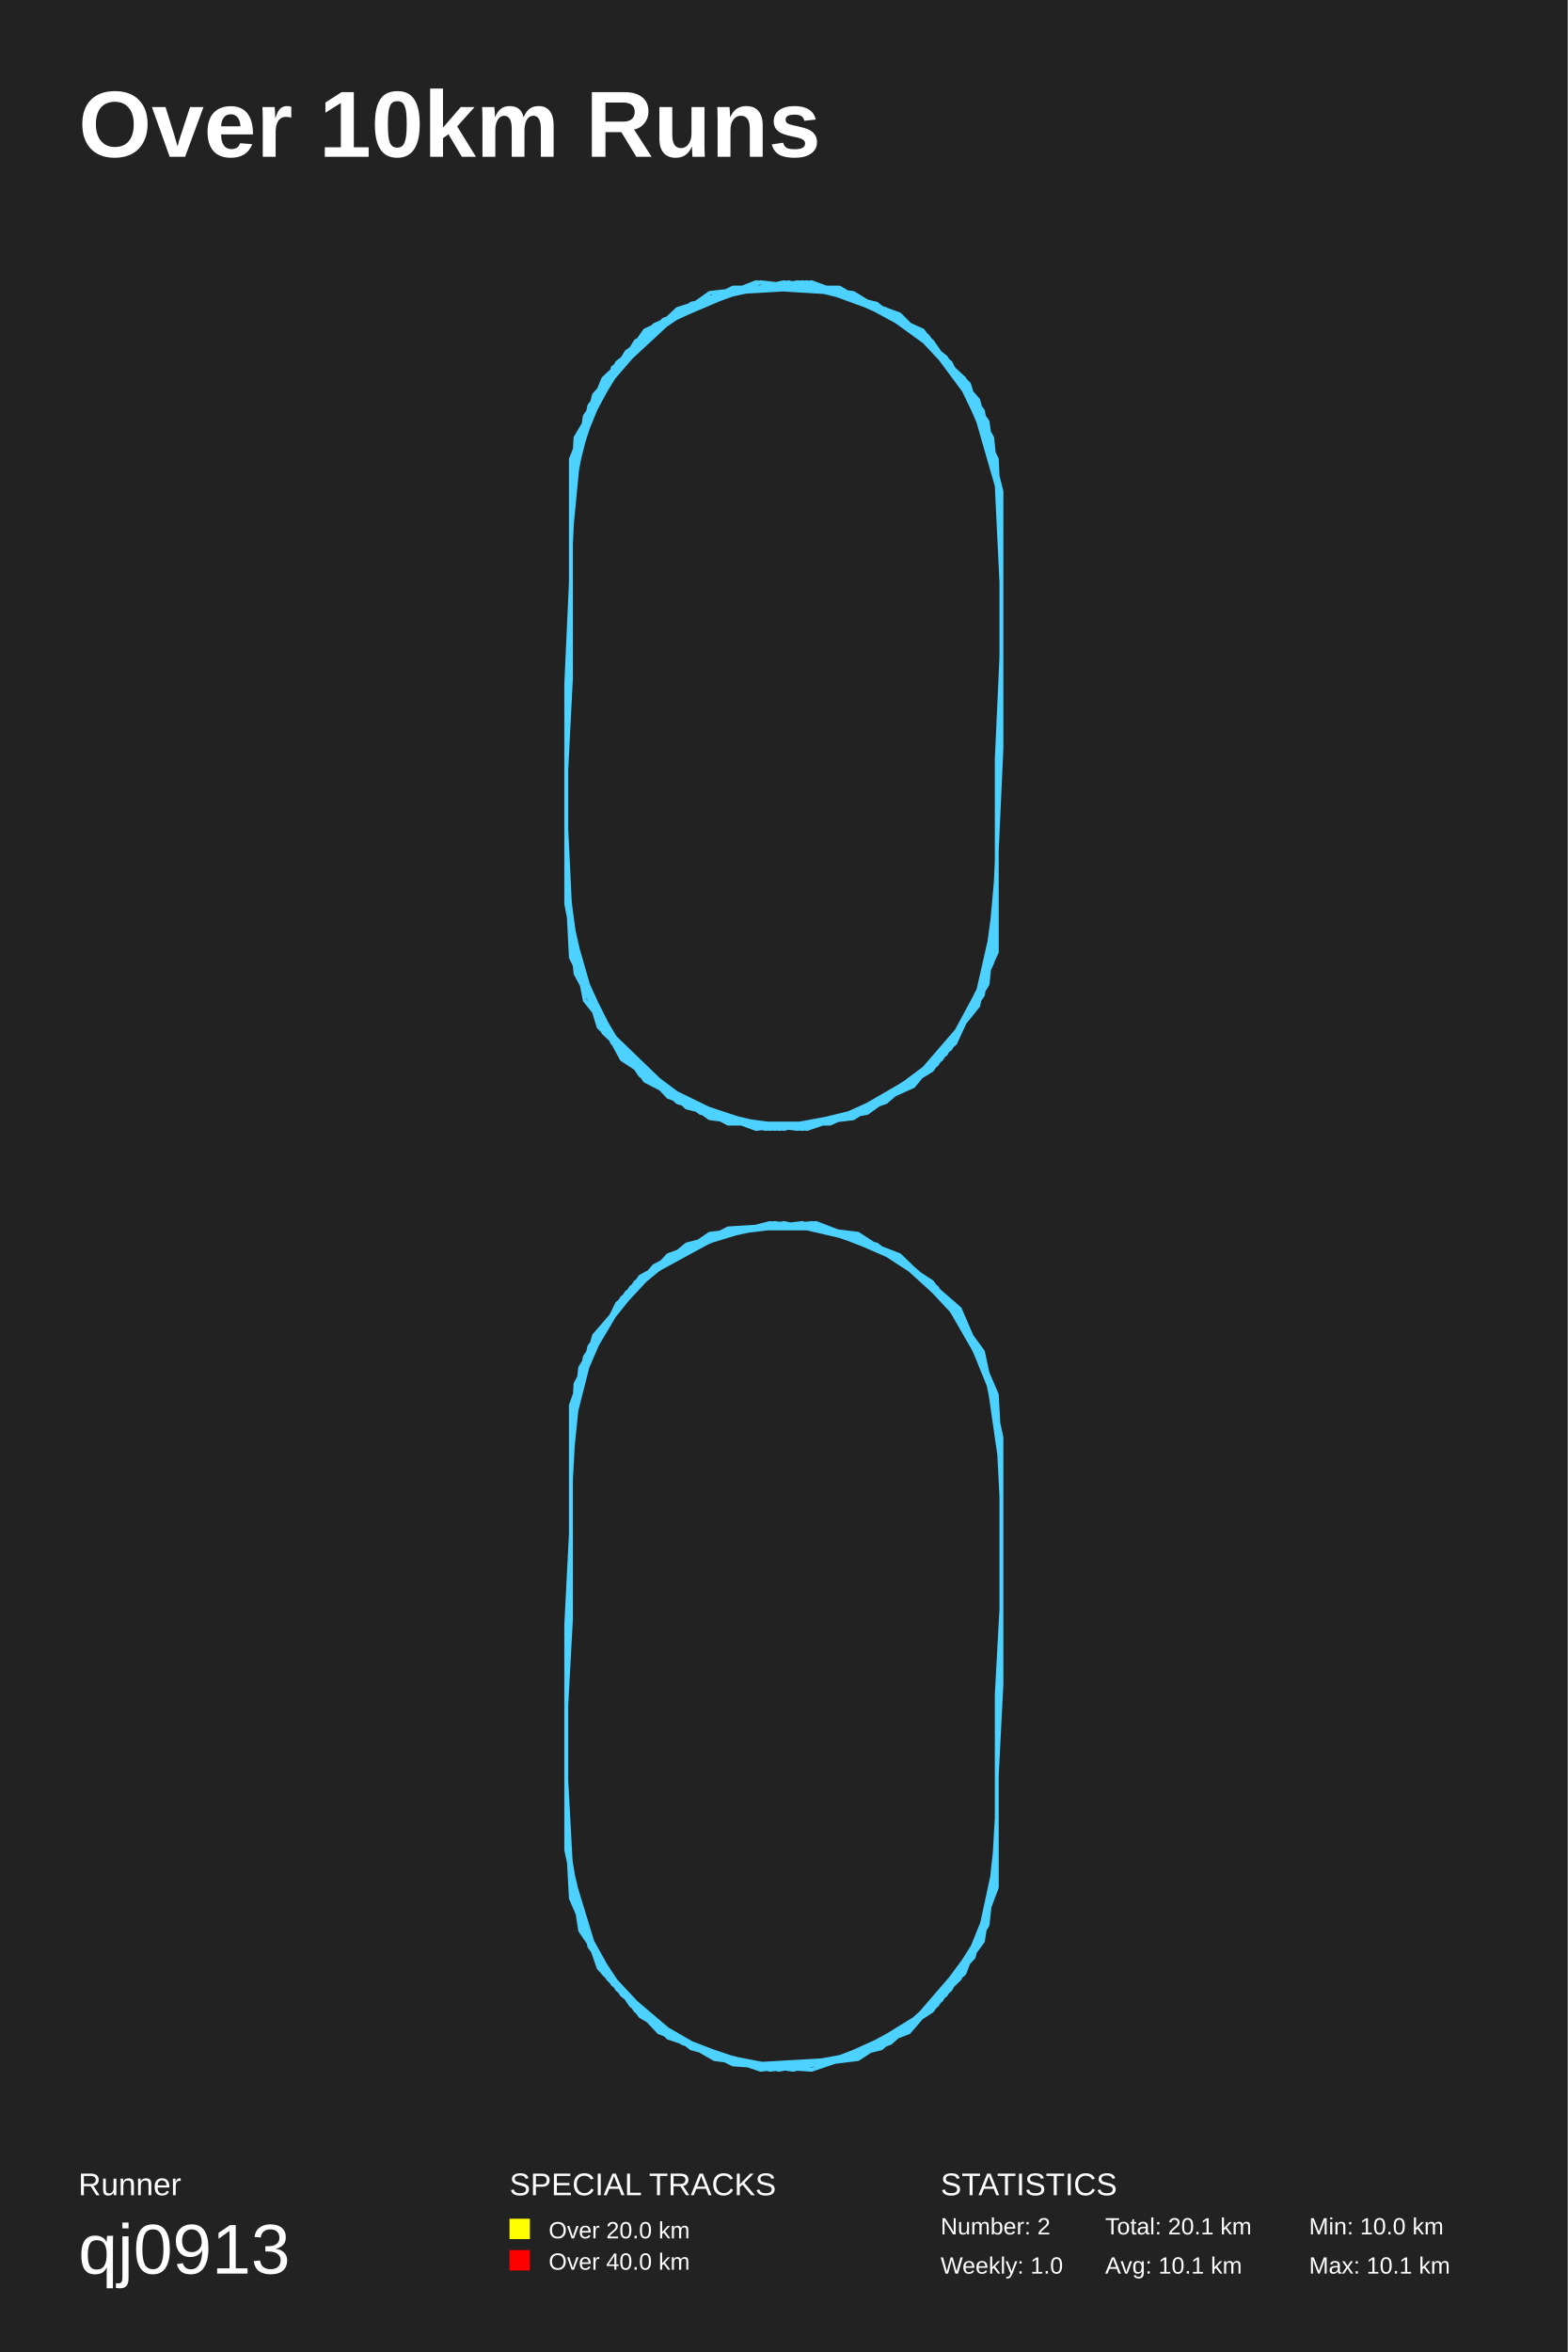
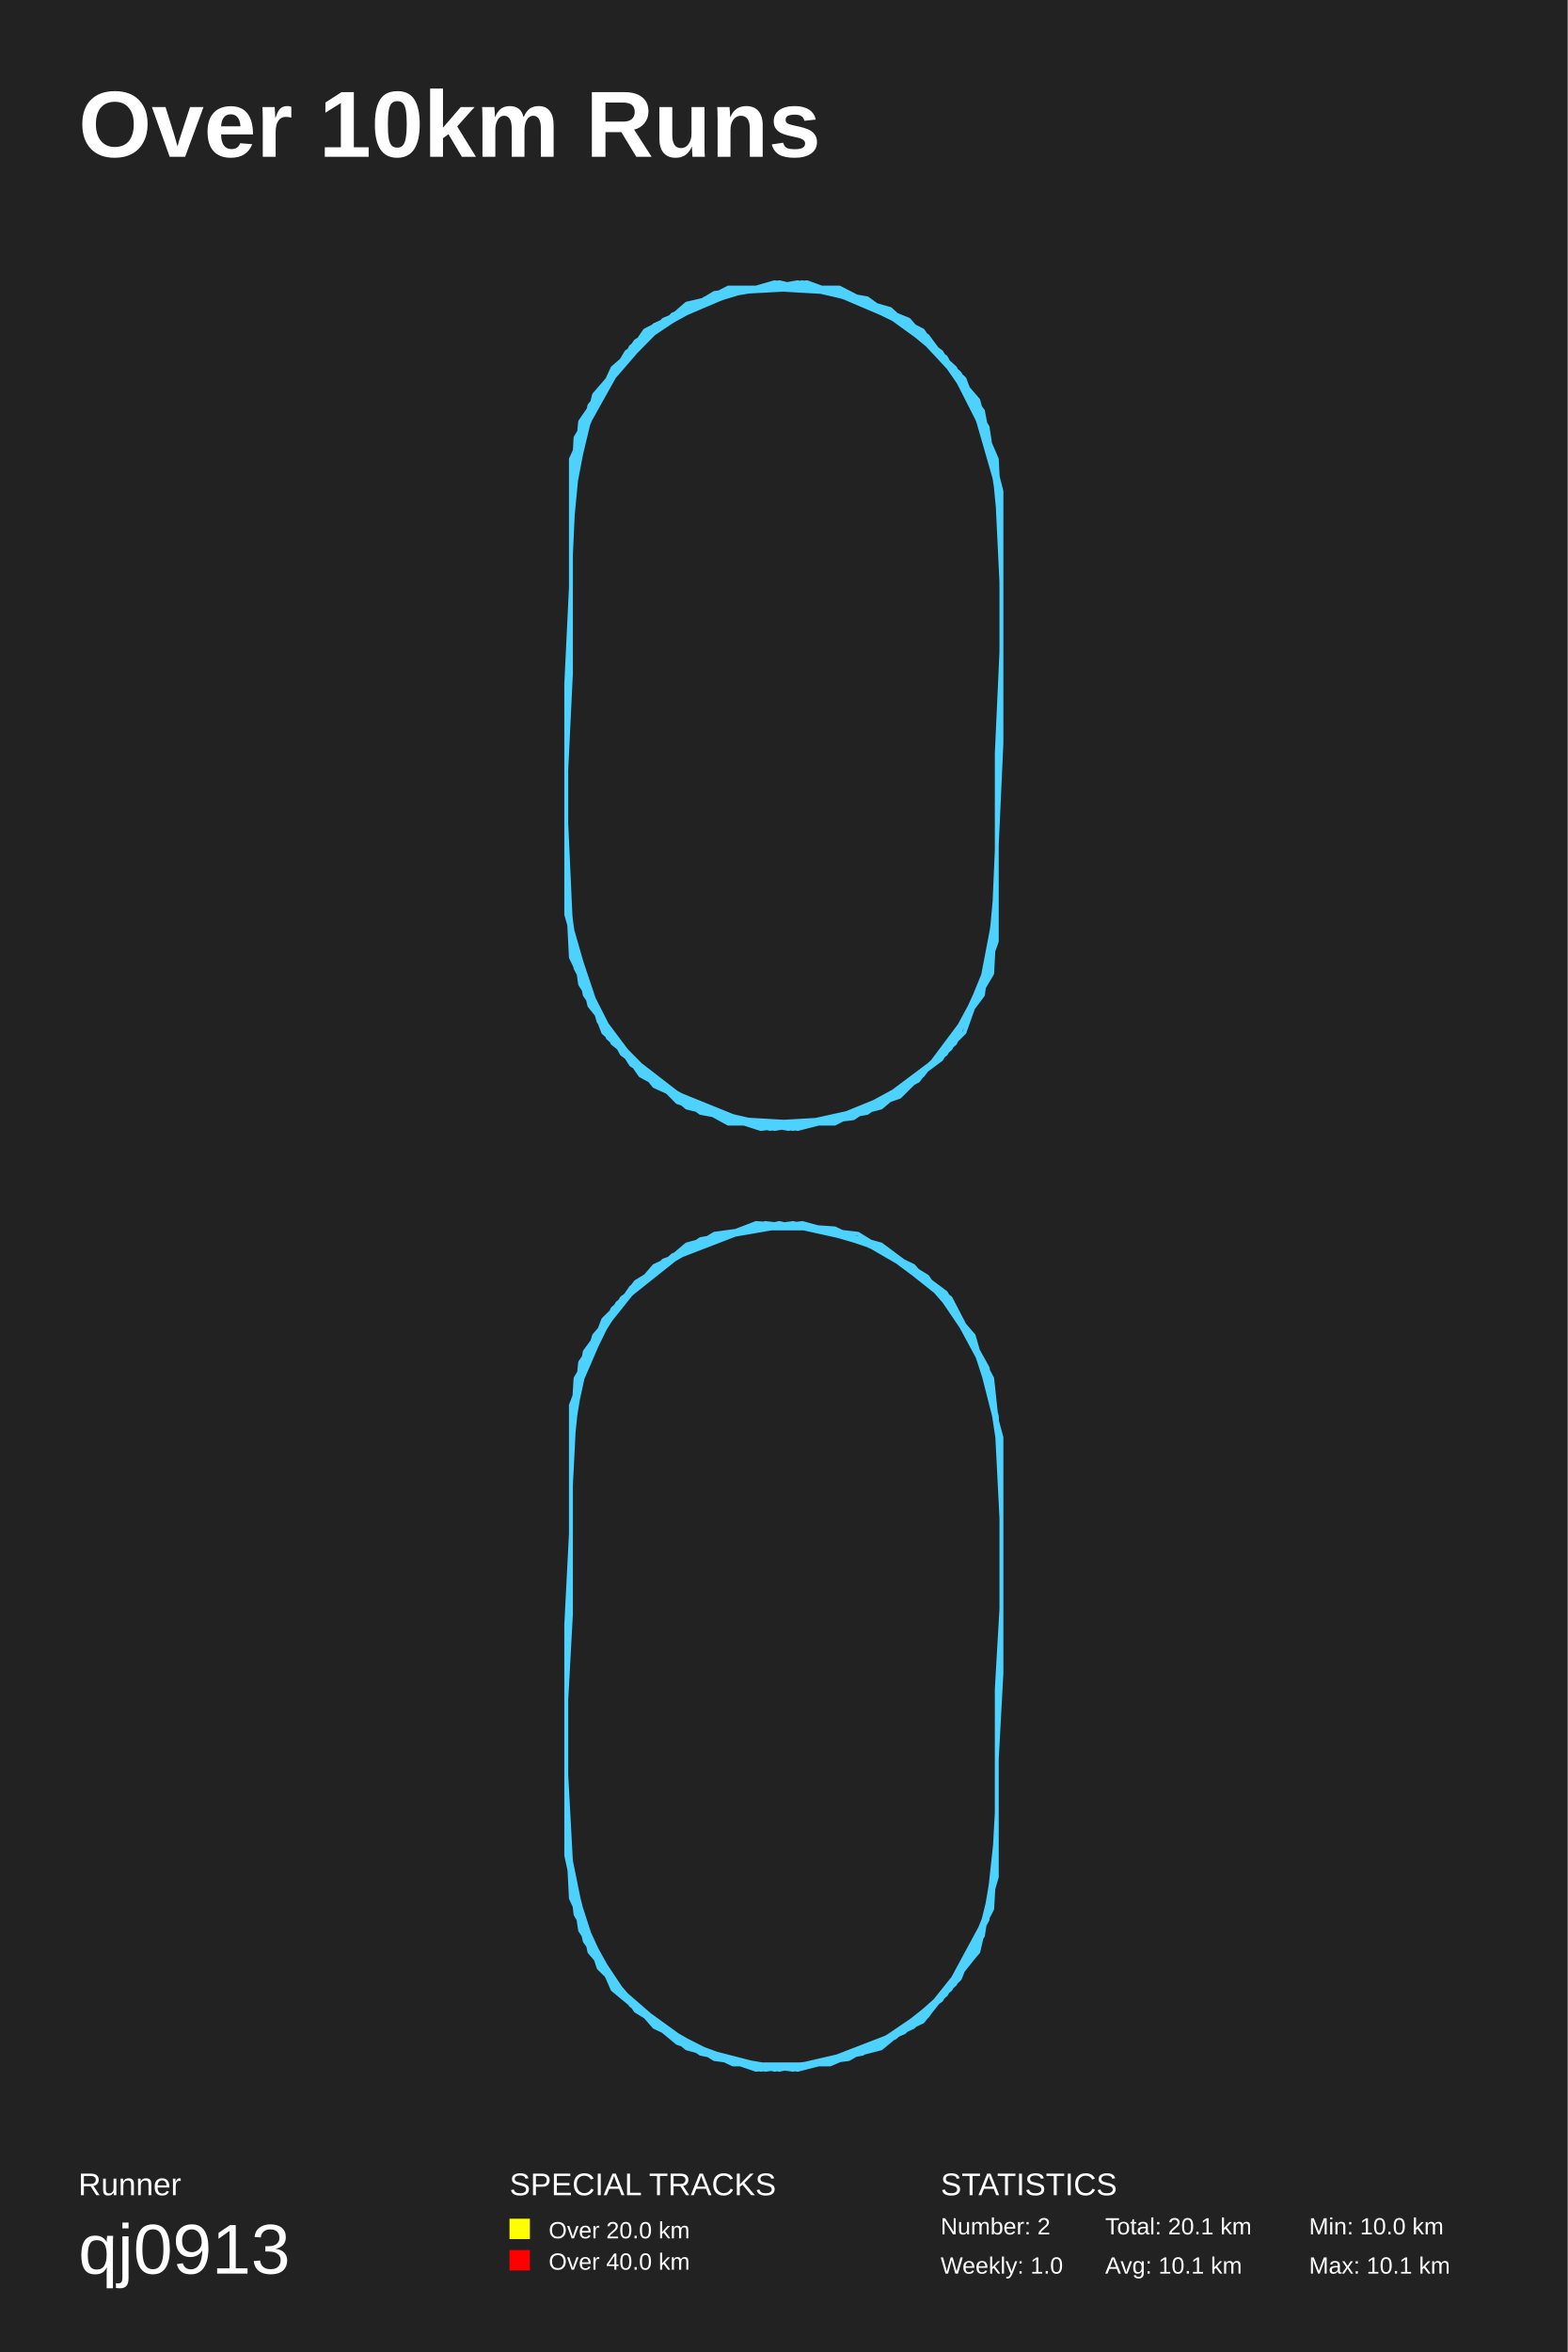
<svg xmlns="http://www.w3.org/2000/svg" baseProfile="full" height="300mm" version="1.1" viewBox="0,0,200,300" width="200mm">
  <defs />
  <rect fill="#222222" height="300" width="200" x="0" y="0" />
  <text fill="#FFFFFF" style="font-size:12px; font-family:Arial; font-weight:bold;" x="10" y="20">Over 10km Runs</text>
  <text fill="#FFFFFF" style="font-size:4px; font-family:Arial" x="10" y="280">Runner</text>
  <text fill="#FFFFFF" style="font-size:9px; font-family:Arial" x="10" y="290">qj0913</text>
  <text fill="#FFFFFF" style="font-size:4px; font-family:Arial" x="65" y="280">SPECIAL TRACKS</text>
  <rect fill="yellow" height="2.6" width="2.6" x="65" y="283" />
  <text fill="#FFFFFF" style="font-size:3px; font-family:Arial" x="70" y="285.5">Over 20.0 km</text>
  <rect fill="red" height="2.6" width="2.6" x="65" y="287" />
  <text fill="#FFFFFF" style="font-size:3px; font-family:Arial" x="70" y="289.5">Over 40.0 km</text>
  <text fill="#FFFFFF" style="font-size:4px; font-family:Arial" x="120" y="280">STATISTICS</text>
  <text fill="#FFFFFF" style="font-size:3px; font-family:Arial" x="120" y="285">Number: 2</text>
  <text fill="#FFFFFF" style="font-size:3px; font-family:Arial" x="120" y="290">Weekly: 1.0</text>
  <text fill="#FFFFFF" style="font-size:3px; font-family:Arial" x="141" y="285">Total: 20.1 km</text>
  <text fill="#FFFFFF" style="font-size:3px; font-family:Arial" x="141" y="290">Avg: 10.1 km</text>
  <text fill="#FFFFFF" style="font-size:3px; font-family:Arial" x="167" y="285">Min: 10.0 km</text>
  <text fill="#FFFFFF" style="font-size:3px; font-family:Arial" x="167" y="290">Max: 10.1 km</text>
-   <polyline fill="none" opacity="1" points="127.757,94.785 127.757,83.165 127.757,72.228 127.166,60.608 123.623,48.987 114.764,40.101 102.953,36.0 90.551,37.367 79.921,44.886 74.015,55.139 72.834,66.076 72.834,78.38 72.243,90 72.243,102.988 72.243,114.608 75.196,127.595 81.692,137.165 92.913,142.633 102.953,144.0 112.993,140.582 121.851,133.063 127.166,121.443 127.166,109.823 127.166,97.519 127.757,86.582 127.757,74.279 127.757,62.658 124.804,51.038 117.127,42.152 105.906,36.684 94.094,36.684 83.464,41.468 76.377,50.355 72.834,61.291 72.834,74.279 72.834,85.899 72.243,98.203 72.243,110.507 73.424,122.127 78.739,133.747 88.779,141.266 98.819,144.0 110.04,141.949 118.898,136.481 125.395,126.912 127.166,114.608 127.166,102.304 127.757,90.684 127.757,79.747 127.757,67.443 126.576,55.823 120.67,45.57 111.811,38.734 100.591,36.0 88.189,38.734 78.739,46.253 73.424,56.506 72.834,69.494 72.834,81.114 72.243,94.101 72.243,106.405 72.834,118.709 76.377,130.329 85.236,139.899 96.457,144.0 107.677,142.633 119.489,135.798 125.985,125.544 127.166,113.924 127.166,102.304 127.757,90 127.757,77.013 127.757,64.709 125.395,53.089 118.308,43.519 108.859,37.367 97.047,36.0 85.826,40.101 76.968,48.304 72.834,58.557 72.834,70.861 72.834,83.165 72.243,95.469 72.243,108.456 72.834,120.76 77.558,131.696 87.598,141.266 98.819,144.0 109.449,141.949 119.489,135.798 125.395,126.228 127.166,113.241 127.166,101.62 127.757,89.317 127.757,77.013 127.757,66.076 125.985,53.772 118.898,43.519 108.859,37.367 97.047,36.0 86.417,39.418 76.968,48.304 72.834,59.924 72.834,70.861 72.834,82.481 72.243,95.469 72.243,107.772 72.834,119.393 76.377,130.329 87.007,140.582 98.228,144.0 109.449,141.949 120.079,135.114 125.985,124.177 127.166,111.19 127.166,99.57 127.757,88.633 127.757,75.646 127.757,63.342 124.804,51.722 117.717,42.835 107.087,36.684 95.275,36.684 84.055,41.468 75.787,51.038 72.834,62.658 72.834,74.962 72.834,86.582 72.243,98.203 72.243,110.507 72.834,122.127 78.149,133.063 88.189,141.266 100,144.0 111.221,141.266 121.261,133.747 126.576,122.81 127.166,111.19 127.166,98.886 127.757,87.266 127.757,74.962 127.757,62.658 124.804,51.722 117.717,42.152 107.087,37.367 95.866,36.684 84.645,40.785 76.377,49.671 72.834,61.291 72.834,72.912 72.834,83.848 72.243,96.152 72.243,107.772 72.834,120.076 76.968,131.696 87.007,140.582 98.228,144.0 110.04,141.949 120.079,135.114 125.985,125.544 127.166,112.557 127.166,100.253 127.757,88.633 127.757,75.646 127.757,64.025 124.804,51.722 117.717,42.835 107.677,37.367 95.866,36.684 84.645,40.785 75.787,50.355 72.834,61.975 72.834,74.279 72.243,87.266 72.243,98.886 72.243,111.19 73.424,124.177 79.33,135.114 88.779,141.266 99.409,144.0 110.04,141.949 120.079,135.114 125.985,124.861 127.166,112.557 127.166,100.937 127.757,88.633 127.757,77.696 127.757,64.709 125.395,52.405 118.308,42.835 108.268,37.367 96.457,36.0 86.417,40.101 77.558,48.304 72.834,59.924 72.834,72.912 72.834,84.532 72.243,96.152 72.243,108.456 72.834,120.076 76.968,131.696 86.417,140.582 97.638,144.0 108.859,142.633 119.489,135.798 125.985,124.861 127.166,112.557 127.166,99.57 127.757,88.633 127.757,76.329 127.757,64.709 125.395,52.405 117.717,42.835 108.268,37.367 96.457,36.0 85.826,40.101 76.968,48.987 72.834,60.608 72.834,72.912 72.834,85.215 72.243,97.519 72.243,109.139 72.834,121.443 79.33,134.43 89.37,141.949 99.409,144.0 110.63,141.949 120.079,135.114 125.985,124.861 127.166,111.19 127.166,98.203 127.757,86.582 127.757,74.279 127.166,61.975 123.623,49.671 115.945,41.468 105.315,36.684 93.504,36.684 82.873,42.152 75.196,51.722 72.834,64.025 72.834,76.329 72.243,87.95 72.243,99.57 72.243,111.874 74.015,124.861 80.511,135.798 91.141,142.633 102.362,144.0 112.993,140.582 121.851,133.063 126.576,122.81 127.166,109.823 127.166,96.836 127.757,84.532 127.757,72.228 127.166,60.608 123.623,48.987 115.355,40.785 104.134,36.684 92.323,37.367 82.283,42.152 74.605,53.089 72.834,65.393 72.834,77.013 72.243,90 72.243,102.304 72.243,115.291 74.605,127.595 82.873,137.848 93.504,143.316 105.315,143.316 115.945,138.532 124.213,128.962 127.166,115.975 127.166,104.355 127.757,91.367 127.757,78.38 127.757,64.709 125.395,52.405 117.717,42.835 107.087,36.684 94.685,36.684 82.873,42.152 75.196,51.722 72.834,63.342 72.834,75.646 72.243,87.266 72.243,100.253 72.243,112.557 74.015,124.861 79.921,135.114 90.551,142.633 101.772,144.0 112.993,140.582 121.851,133.063 127.166,121.443 127.166,108.456 127.757,95.469 127.757,83.165 127.757,70.861 127.166,58.557 121.261,46.253 112.993,39.418 101.772,36.0 89.96,38.051 79.921,44.886 73.424,55.823 72.834,67.443 72.834,80.431 72.243,93.418 72.243,105.722 72.834,119.393 76.377,131.013 85.826,139.899 98.228,144.0 110.04,141.949 120.079,135.114 125.985,124.177 127.166,111.874 127.166,99.57 127.757,87.266 127.757,74.279 127.166,59.924 123.032,48.304 114.174,40.101 102.362,36.0 90.551,37.367 79.921,44.886 74.015,55.823 72.834,68.127 72.834,81.114 72.243,92.734 72.243,105.722 72.834,118.025 76.377,130.329 85.826,139.899 98.228,144.0 110.04,141.949 120.67,134.43 126.576,122.81 127.166,109.823 127.166,96.836 127.757,83.848 127.757,70.861 127.166,59.241 122.442,48.304 114.764,40.101 103.543,36.0 91.732,37.367 81.102,43.519 74.015,55.139 72.834,66.76 72.834,79.063 72.243,90.684 72.243,102.988 72.243,114.608 75.196,127.595 82.283,137.848 92.913,143.316 105.906,143.316 116.536,138.532 124.804,128.279 127.166,115.975 127.166,103.671 127.757,92.051 127.757,79.747 127.757,67.443 126.576,55.823 120.67,45.57 111.221,38.734 100,36.0 88.189,38.734 78.149,46.937" stroke="#4DD2FF" stroke-dasharray="none" stroke-linecap="round" stroke-linejoin="round" stroke-width="0.5" />
-   <polyline fill="none" opacity="1" points="72.834,185.393 72.834,195.646 72.834,206.582 72.243,217.519 72.243,229.139 72.834,240.076 76.377,250.329 84.055,258.532 93.504,263.316 103.543,264.0 113.583,260.582 121.261,253.747 125.985,244.861 127.166,233.924 127.166,222.988 127.757,211.367 127.757,201.798 127.757,189.494 127.166,177.874 122.442,167.62 114.764,160.101 104.725,156.684 92.913,156.684 82.873,162.152 76.377,169.671 72.834,179.924 72.834,190.861 72.834,201.798 72.243,212.734 72.243,222.988 72.243,233.924 74.015,244.861 79.33,254.43 88.189,261.266 98.228,264.0 109.449,262.633 118.898,256.481 125.395,247.595 127.166,235.975 127.166,223.671 127.757,212.051 127.757,201.114 127.757,189.494 127.166,178.557 122.442,167.62 114.764,160.101 104.725,156.684 93.504,156.684 83.464,161.468 75.787,170.355 72.834,180.608 72.834,192.228 72.834,203.165 72.243,213.418 72.243,223.671 72.243,235.975 75.196,247.595 81.102,256.481 90.551,261.949 101.181,264.0 111.811,261.266 120.079,255.114 125.985,245.544 127.166,234.608 127.166,224.355 127.757,214.101 127.757,201.798 127.757,190.861 127.166,179.241 123.032,168.304 114.764,160.785 105.315,156.684 93.504,156.684 83.464,161.468 75.787,171.038 72.834,179.241 72.834,190.861 72.834,202.481 72.243,213.418 72.243,224.355 72.243,235.975 74.605,246.912 81.102,256.481 89.96,261.949 99.409,264.0 109.449,261.949 119.489,255.798 124.804,248.279 127.166,238.709 127.166,227.089 127.166,216.152 127.757,205.215 127.757,194.962 127.757,184.025 125.395,173.089 118.898,163.519 108.859,157.367 98.819,156.0 88.189,158.734 79.921,164.886 74.015,174.456 72.834,185.393 72.834,196.329 72.243,207.266 72.243,217.519 72.243,228.456 72.834,240.076 76.377,251.013 84.645,259.215 94.094,263.316 104.725,263.316 115.355,259.215 122.442,252.38 126.576,242.127 127.166,231.874 127.166,220.253 127.757,209.317 127.757,197.013 127.757,187.443 125.985,175.139 120.079,164.886 111.811,158.734 100,156.0 89.96,158.051 80.511,164.203 74.015,175.139 72.834,186.76 72.834,197.696 72.243,208.633 72.243,220.937 72.243,231.19 72.834,242.127 77.558,252.38 85.236,259.899 95.275,263.316 105.315,263.316 115.945,259.215 123.032,251.013 127.166,240.76 127.166,230.507 127.166,220.253 127.757,209.317 127.757,198.38 127.757,187.443 126.576,177.19 121.851,166.937 114.764,160.101 105.315,156.684 94.685,156.684 85.236,160.101 77.558,168.304 73.424,177.874 72.834,188.81 72.834,198.38 72.243,209.317 72.243,220.253 72.243,231.19 72.834,242.127 76.968,251.696 84.645,259.215 94.685,263.316 104.725,263.316 114.174,259.899 122.442,252.38 126.576,242.127 127.166,231.874 127.166,220.937 127.757,210.684 127.757,199.063 127.757,188.81 127.166,177.874 122.442,166.937 115.355,160.785 104.725,156.684 94.685,156.684 84.645,160.785 76.377,169.671 72.834,179.924 72.834,190.177 72.834,201.114 72.243,212.734 72.243,223.671 72.243,234.608 74.015,244.861 78.739,253.747 87.007,260.582 97.047,264.0 107.087,262.633 115.945,258.532 123.623,249.646 127.166,240.76 127.166,228.456 127.166,218.203 127.757,207.266 127.757,195.646 127.757,184.709 125.395,173.089 118.898,163.519 109.449,157.367 98.228,156.0 87.007,159.418 78.739,166.253 73.424,177.19 72.834,188.81 72.834,200.431 72.243,212.051 72.243,223.671 72.243,234.608 74.015,246.228 80.511,255.798 88.779,261.266 99.409,264.0 109.449,261.949 118.308,256.481 125.395,246.912 127.166,237.342 127.166,226.405 127.166,216.152 127.757,205.215 127.757,194.962 127.757,184.025 125.395,173.089 119.489,164.203 110.04,158.051 100,156.0 90.551,158.051 81.102,163.519 74.605,173.089 72.834,183.342 72.834,192.912 72.834,204.532 72.243,215.469 72.243,227.089 72.834,238.025 75.196,248.279 81.692,257.165 91.141,262.633 101.181,264.0 112.402,261.266 120.67,254.43 125.985,244.861 127.166,234.608 127.166,222.988 127.757,212.051 127.757,200.431 127.757,189.494 127.166,177.874 122.442,168.304 114.764,160.101 104.134,156.0 92.913,156.684 82.873,162.152 75.787,171.038 72.834,182.658 72.834,193.595 72.834,204.532 72.243,216.152 72.243,227.772 72.834,238.709 76.377,250.329 83.464,258.532 94.094,263.316 105.315,263.316 114.764,259.215 123.032,251.696 127.166,240.76 127.166,229.823 127.166,218.886 127.757,207.95 127.757,195.646 127.757,183.342 125.395,172.405 118.898,163.519 108.859,157.367 98.228,156.0 87.598,158.734 79.33,165.57 73.424,176.506 72.834,187.443 72.834,198.38 72.243,210 72.243,220.253 72.243,231.874 73.424,243.494 78.149,253.063 87.007,260.582 98.228,264.0 109.449,261.949 118.898,256.481 125.395,246.228 127.166,235.975 127.166,224.355 127.757,213.418 127.757,202.481 127.757,190.861 127.166,179.241 122.442,167.62 114.174,160.101 102.362,156.0 90.551,157.367 80.511,164.203 74.015,174.456 72.834,185.393 72.834,195.646 72.243,207.266 72.243,218.886 72.243,229.823 72.834,242.127 77.558,252.38 86.417,259.899 97.047,264.0 108.859,262.633 117.717,257.165 125.395,246.912 127.166,235.975 127.166,225.722 127.757,214.101 127.757,202.481 127.757,190.861 127.166,178.557 123.032,168.304 114.764,160.101 104.134,156.0 92.913,156.684 83.464,161.468 75.196,171.722 72.834,182.658 72.834,193.595 72.834,205.899 72.243,217.519 72.243,229.139 72.834,240.76 76.968,251.696 85.826,259.899 95.866,263.316 107.677,262.633 117.717,257.165 124.804,247.595 127.166,236.658 127.166,225.038 127.757,213.418 127.757,203.165 127.757,190.177 127.166,179.241 123.032,168.304 114.174,160.101 104.134,156.0 91.732,157.367 81.692,162.835 74.605,173.089 72.834,183.342 72.834,194.962 72.834,206.582 72.243,217.519 72.243,229.139 72.834,240.76 76.377,251.013 84.055,259.215 94.685,263.316 105.315,263.316 115.945,258.532 124.213,249.646 127.166,238.025 127.166,226.405 127.757,214.785 127.757,201.798 127.757,190.861 127.166,179.241 123.032,168.304 115.355,160.785 103.543,156.0 92.323,157.367 82.283,162.835 75.196,171.722 72.834,183.342 72.834,193.595 72.834,206.582 72.243,217.519 72.243,228.456 72.834,240.076 76.377,251.013" stroke="#4DD2FF" stroke-dasharray="none" stroke-linecap="round" stroke-linejoin="round" stroke-width="0.5" />
+   <polyline fill="none" opacity="1" points="127.757,82.481 127.757,70.861 127.166,58.557 121.851,46.937 113.583,39.418 101.772,36.0 89.96,38.051 79.921,44.886 73.424,55.823 72.834,67.443 72.834,79.747 72.243,90.684 72.243,103.671 72.243,115.291 75.196,128.279 83.464,138.532 94.094,143.316 104.725,143.316 114.764,139.899 122.442,131.696 127.166,120.076 127.166,108.456 127.166,96.152 127.757,85.215 127.757,72.912 127.166,60.608 124.213,50.355 115.945,41.468 104.725,36.684 92.913,36.684 82.873,42.152 75.787,51.038 72.834,62.658 72.834,74.962 72.243,87.266 72.243,99.57 72.243,111.874 73.424,123.494 79.33,134.43 89.96,141.949 100.591,144.0 111.811,141.266 120.079,135.114 125.985,124.861 127.166,112.557 127.166,101.62 127.757,90 127.757,77.696 127.757,66.076 125.985,54.456 120.079,44.886 110.63,38.051 98.819,36.0 87.007,39.418 78.149,46.937 73.424,57.874 72.834,70.861 72.834,82.481 72.243,95.469 72.243,107.772 72.834,120.076 76.968,131.013 86.417,140.582 97.047,144.0 108.859,142.633 120.079,135.114 125.985,124.861 127.166,112.557 127.166,99.57 127.757,87.95 127.757,76.329 127.757,64.025 124.804,52.405 117.717,42.152 107.087,36.684 95.866,36.684 84.645,40.785 76.377,49.671 72.834,60.608 72.834,72.228 72.834,84.532 72.243,96.836 72.243,109.823 72.834,122.127 78.149,133.063 89.37,141.949 100.591,144.0 111.221,141.266 120.079,135.114 125.985,124.861 127.166,111.874 127.166,100.253 127.757,87.95 127.757,75.646 127.757,64.709 125.395,52.405 118.308,42.835 107.087,37.367 95.275,36.684 85.826,40.101 76.377,49.671 72.834,60.608 72.834,72.228 72.834,83.848 72.243,96.152 72.243,108.456 72.834,120.76 76.968,131.696 87.598,141.266 98.819,144.0 110.63,141.949 120.67,134.43 126.576,123.494 127.166,110.507 127.166,98.886 127.757,86.582 127.757,74.962 127.757,62.658 124.804,51.038 117.127,42.152 105.906,36.684 94.094,36.684 82.873,42.152 75.196,51.722 72.834,63.342 72.834,75.646 72.243,87.95 72.243,99.57 72.243,111.874 73.424,122.81 79.33,134.43 89.37,141.949 101.181,144.0 112.402,141.266 121.851,133.063 126.576,122.127 127.166,109.823 127.166,98.886 127.757,85.899 127.757,73.595 127.166,61.975 124.213,50.355 116.536,41.468 105.906,36.684 94.094,36.684 83.464,41.468 75.787,50.355 72.834,62.658 72.834,74.279 72.834,85.899 72.243,98.203 72.243,110.507 72.834,122.127 78.149,133.063 88.779,141.266 100.591,144.0 112.402,141.266 121.261,133.747 126.576,122.81 127.166,109.823 127.166,96.836 127.757,85.899 127.757,72.912 127.166,61.291 123.623,49.671 115.945,40.785 105.315,36.684 92.913,36.684 82.283,42.152 75.196,52.405 72.834,64.709 72.834,77.013 72.243,89.317 72.243,100.937 72.243,113.241 74.015,125.544 80.511,135.798 89.96,141.949 101.772,144.0 112.402,141.266 121.851,133.063 126.576,122.127 127.166,110.507 127.166,98.203 127.757,86.582 127.757,74.279 127.166,61.975 123.623,49.671 116.536,41.468 106.496,36.684 94.685,36.684 84.645,40.785 76.377,49.671 72.834,61.291 72.834,72.912 72.834,84.532 72.243,96.836 72.243,109.139 72.834,120.76 77.558,132.38 87.598,141.266 98.819,144.0 110.04,141.949 120.079,135.114 125.985,124.177 127.166,112.557 127.166,99.57 127.757,87.95 127.757,74.279 127.757,62.658 124.213,50.355 115.945,40.785 105.906,36.684 95.275,36.684 84.055,41.468 75.787,51.038 72.834,63.342 72.834,75.646 72.243,87.266 72.243,100.253 72.243,111.19 73.424,123.494 79.33,134.43 89.96,141.949 101.181,144.0 112.402,141.266 121.851,133.063 126.576,122.127 127.166,108.456 127.166,96.152 127.757,84.532 127.757,71.544 127.166,59.241 121.851,46.937 113.583,40.101 102.953,36.0 91.141,37.367 81.102,43.519 74.015,53.772 72.834,66.076 72.834,78.38 72.243,90 72.243,102.304 72.243,114.608 74.605,126.912 82.283,137.165 92.323,142.633 104.134,143.316 114.764,139.899 123.032,131.696 127.166,120.076 127.166,107.089 127.757,94.785 127.757,83.165 127.757,70.177 127.166,58.557 121.851,46.937 112.993,39.418 102.362,36.0 90.551,38.051 80.511,44.203 74.015,55.823 72.834,68.127 72.834,79.747 72.243,92.734 72.243,105.038 72.834,118.025 76.377,130.329 84.055,138.532 95.866,143.316 107.677,142.633 117.717,137.165 125.395,126.912 127.166,113.924 127.166,100.937 127.757,88.633 127.757,75.646 127.757,62.658 124.213,50.355 115.945,40.785 104.725,36.684 92.323,37.367 81.102,43.519 74.015,54.456 72.834,64.709 72.834,77.696 72.243,90 72.243,102.988 72.243,114.608 74.605,126.912 81.692,137.165 92.913,143.316 104.725,143.316 114.764,139.215 123.032,131.696 127.166,120.076 127.166,107.772 127.757,94.785 127.757,81.798 127.757,69.494 126.576,57.19 120.67,45.57 111.221,38.734 99.409,36.0 87.598,38.734 78.149,46.937 72.834,58.557 72.834,69.494 72.834,81.798 72.243,93.418 72.243,106.405 72.834,119.393 76.968,131.696 86.417,139.899 98.228,144.0 110.04,141.949 120.079,135.114 126.576,124.177 127.166,112.557 127.166,99.57 127.757,86.582 127.757,74.279 127.166,59.241 123.032,48.304 114.174,40.101 101.772,36.0 89.96,38.051 79.921,44.886 73.424,55.823 72.834,68.81 72.834,81.798 72.243,93.418 72.243,106.405 72.834,118.709 76.968,131.013 86.417,140.582 98.819,144.0 111.221,141.266 121.261,133.747 126.576,122.127 127.166,109.139 127.166,96.152 127.757,83.165 127.757,70.177 127.166,58.557 122.442,47.62 114.174,40.101 102.953,36.0 91.141,37.367 79.921,44.886 73.424,55.823 72.834,67.443 72.834,79.747 72.243,92.051 72.243,103.671 72.243,116.658 75.787,128.962 83.464,138.532 94.094,143.316 106.496,143.316 117.127,137.848 124.804,127.595 127.166,115.291 127.166,102.988 127.757,91.367 127.757,79.063 127.757,66.76 125.985,55.139 120.079,44.886 110.63,38.051 98.819,36.0 87.598,39.418" stroke="#4DD2FF" stroke-dasharray="none" stroke-linecap="round" stroke-linejoin="round" stroke-width="0.5" />
+   <polyline fill="none" opacity="1" points="72.834,198.38 72.243,209.317 72.243,219.57 72.243,231.874 73.424,242.81 78.149,253.063 86.417,260.582 95.866,263.316 105.906,263.316 115.355,259.215 122.442,252.38 126.576,242.127 127.166,231.19 127.166,220.253 127.757,208.633 127.757,198.38 127.757,186.76 125.985,175.139 120.67,165.57 112.402,158.734 102.362,156.0 90.551,158.051 81.102,163.519 74.605,172.405 72.834,182.658 72.834,194.279 72.834,204.532 72.243,214.785 72.243,225.722 72.243,235.975 75.196,247.595 81.102,256.481 91.141,262.633 101.181,264.0 111.811,261.266 120.67,254.43 125.985,244.177 127.166,233.241 127.166,220.253 127.757,209.317 127.757,197.696 127.757,186.76 126.576,175.823 121.261,165.57 112.402,158.734 101.181,156.0 91.141,157.367 81.102,163.519 74.605,173.089 72.834,184.025 72.834,194.962 72.834,205.899 72.243,216.836 72.243,226.405 72.834,239.393 76.377,250.329 83.464,258.532 93.504,263.316 104.134,263.316 114.174,259.899 121.851,253.063 126.576,242.81 127.166,231.874 127.166,221.62 127.757,210.684 127.757,199.063 127.757,188.127 126.576,176.506 121.261,165.57 112.993,159.418 102.362,156.0 91.141,157.367 81.102,163.519 74.605,173.089 72.834,181.975 72.834,192.912 72.834,205.899 72.243,216.152 72.243,227.089 72.834,238.709 75.787,249.646 82.873,257.848 92.323,262.633 101.772,264.0 112.402,261.266 120.67,254.43 125.395,246.228 127.166,235.975 127.166,224.355 127.757,213.418 127.757,203.165 127.757,192.228 127.166,180.608 124.213,170.355 116.536,161.468 106.496,156.684 96.457,156.0 85.826,160.101 78.149,166.937 73.424,177.874 72.834,188.127 72.834,199.063 72.243,210 72.243,220.253 72.243,231.874 73.424,242.81 78.149,253.747 86.417,260.582 96.457,264.0 107.677,262.633 117.717,257.848 124.213,249.646 127.166,239.393 127.166,228.456 127.166,217.519 127.757,206.582 127.757,194.279 127.757,183.342 124.804,172.405 118.308,162.835 109.449,157.367 97.638,156.0 87.598,159.418 78.149,166.937 73.424,177.874 72.834,189.494 72.834,200.431 72.243,212.051 72.243,222.988 72.243,233.924 74.015,244.861 79.33,254.43 87.598,261.266 97.638,264.0 108.268,262.633 117.717,257.165 124.804,248.279 127.166,238.025 127.166,228.456 127.166,217.519 127.757,206.582 127.757,195.646 127.757,184.709 125.985,174.456 120.67,164.886 112.402,158.734 102.362,156.0 92.323,157.367 83.464,161.468 75.787,170.355 72.834,180.608 72.834,190.861 72.834,201.114 72.243,212.051 72.243,223.671 72.243,233.924 74.015,244.861 78.739,253.747 87.007,260.582 97.047,264.0 107.677,262.633 116.536,258.532 124.213,249.646 127.166,239.393 127.166,229.139 127.166,218.203 127.757,207.95 127.757,196.329 127.757,186.076 125.985,174.456 120.67,165.57 112.402,159.418 102.362,156.0 91.732,157.367 82.283,162.835 75.196,171.722 72.834,182.658 72.834,192.912 72.834,204.532 72.243,215.469 72.243,225.722 72.243,236.658 74.605,247.595 80.511,255.798 89.37,261.949 99.409,264.0 109.449,261.949 118.308,257.165 124.804,247.595 127.166,238.025 127.166,225.722 127.166,215.469 127.757,205.215 127.757,193.595 127.166,181.975 124.213,170.355 116.536,161.468 106.496,156.684 95.866,156.684 84.645,160.785 76.968,168.304 72.834,179.924 72.834,191.544 72.834,203.165 72.243,214.785 72.243,226.405 72.834,237.342 75.196,248.962 82.283,257.165 91.732,262.633 101.772,264.0 111.811,261.266 120.67,254.43 125.985,244.861 127.166,234.608 127.166,223.671 127.757,213.418 127.757,202.481 127.757,191.544 127.166,181.291 124.213,170.355 117.717,162.835 108.268,157.367 97.638,156.0 87.598,158.734 78.739,166.253 74.015,175.139 72.834,185.393 72.834,195.646 72.243,207.266 72.243,218.886 72.243,229.823 72.834,240.076 76.377,251.013 84.055,258.532 93.504,263.316 104.134,263.316 114.764,259.215 122.442,252.38 126.576,242.127 127.166,231.874 127.166,220.253 127.757,208.633 127.757,197.696 127.757,186.76 125.985,175.139 120.67,165.57 112.402,158.734 101.181,156.0 89.96,158.051 80.511,164.203 74.015,174.456 72.834,184.709 72.834,196.329 72.243,207.266 72.243,218.203 72.243,230.507 72.834,242.127 77.558,252.38 85.826,259.899 97.047,264.0 107.677,262.633 117.127,257.848 124.804,248.962 127.166,238.709 127.166,227.089 127.166,215.469 127.757,205.215 127.757,192.228 127.166,180.608 123.623,169.671 116.536,161.468 105.906,156.684 95.866,156.684 85.236,160.785 76.968,168.304 72.834,179.241 72.834,190.177 72.834,201.798 72.243,212.734 72.243,223.671 72.243,234.608 74.015,246.228 79.921,255.114 89.37,261.949 101.181,264.0 111.811,261.266 121.261,253.747 126.576,243.494 127.166,233.241 127.166,221.62 127.757,210.684 127.757,199.063 127.757,188.127 126.576,176.506 120.67,164.886 111.811,158.734 99.409,156.0 87.598,158.734 78.739,166.253 73.424,177.19 72.834,188.127 72.834,199.063 72.243,210 72.243,221.62 72.243,233.241 73.424,244.177 79.33,254.43 88.779,261.266 99.409,264.0 111.221,261.266 120.079,255.114 125.985,244.177 127.166,233.241 127.166,222.988 127.757,210.684 127.757,199.063 127.757,188.127 126.576,175.823 121.261,166.253 112.402,158.734 101.181,156.0 89.96,158.051 80.511,164.203 74.015,173.772 72.834,185.393 72.834,196.329 72.243,209.317 72.243,220.253 72.243,231.874 73.424,244.177 79.33,254.43 88.189,261.266 98.819,264.0 110.04,261.949 120.079,255.114 125.985,244.861 127.166,233.241 127.166,221.62 127.757,210.684 127.757,199.063 127.757,188.127 126.576,176.506 121.261,166.253 111.811,158.734 101.181,156.0 89.37,158.051 79.33,165.57 73.424,175.823 72.834,186.076 72.834,197.696 72.243,209.317 72.243,220.253 72.243,232.557 73.424,243.494 77.558,252.38 87.007,260.582 96.457,264.0 107.677,262.633 118.308,257.165 125.395,246.912 127.166,235.291 127.166,223.671 127.757,211.367 127.757,199.063 127.757,187.443 126.576,176.506 120.67,165.57 112.993,159.418 101.181,156.0 89.37,158.051 80.511,164.203 74.015,174.456 72.834,186.076 72.834,197.013 72.243,208.633 72.243,220.253 72.243,231.874 73.424,242.81" stroke="#4DD2FF" stroke-dasharray="none" stroke-linecap="round" stroke-linejoin="round" stroke-width="0.5" />
</svg>
